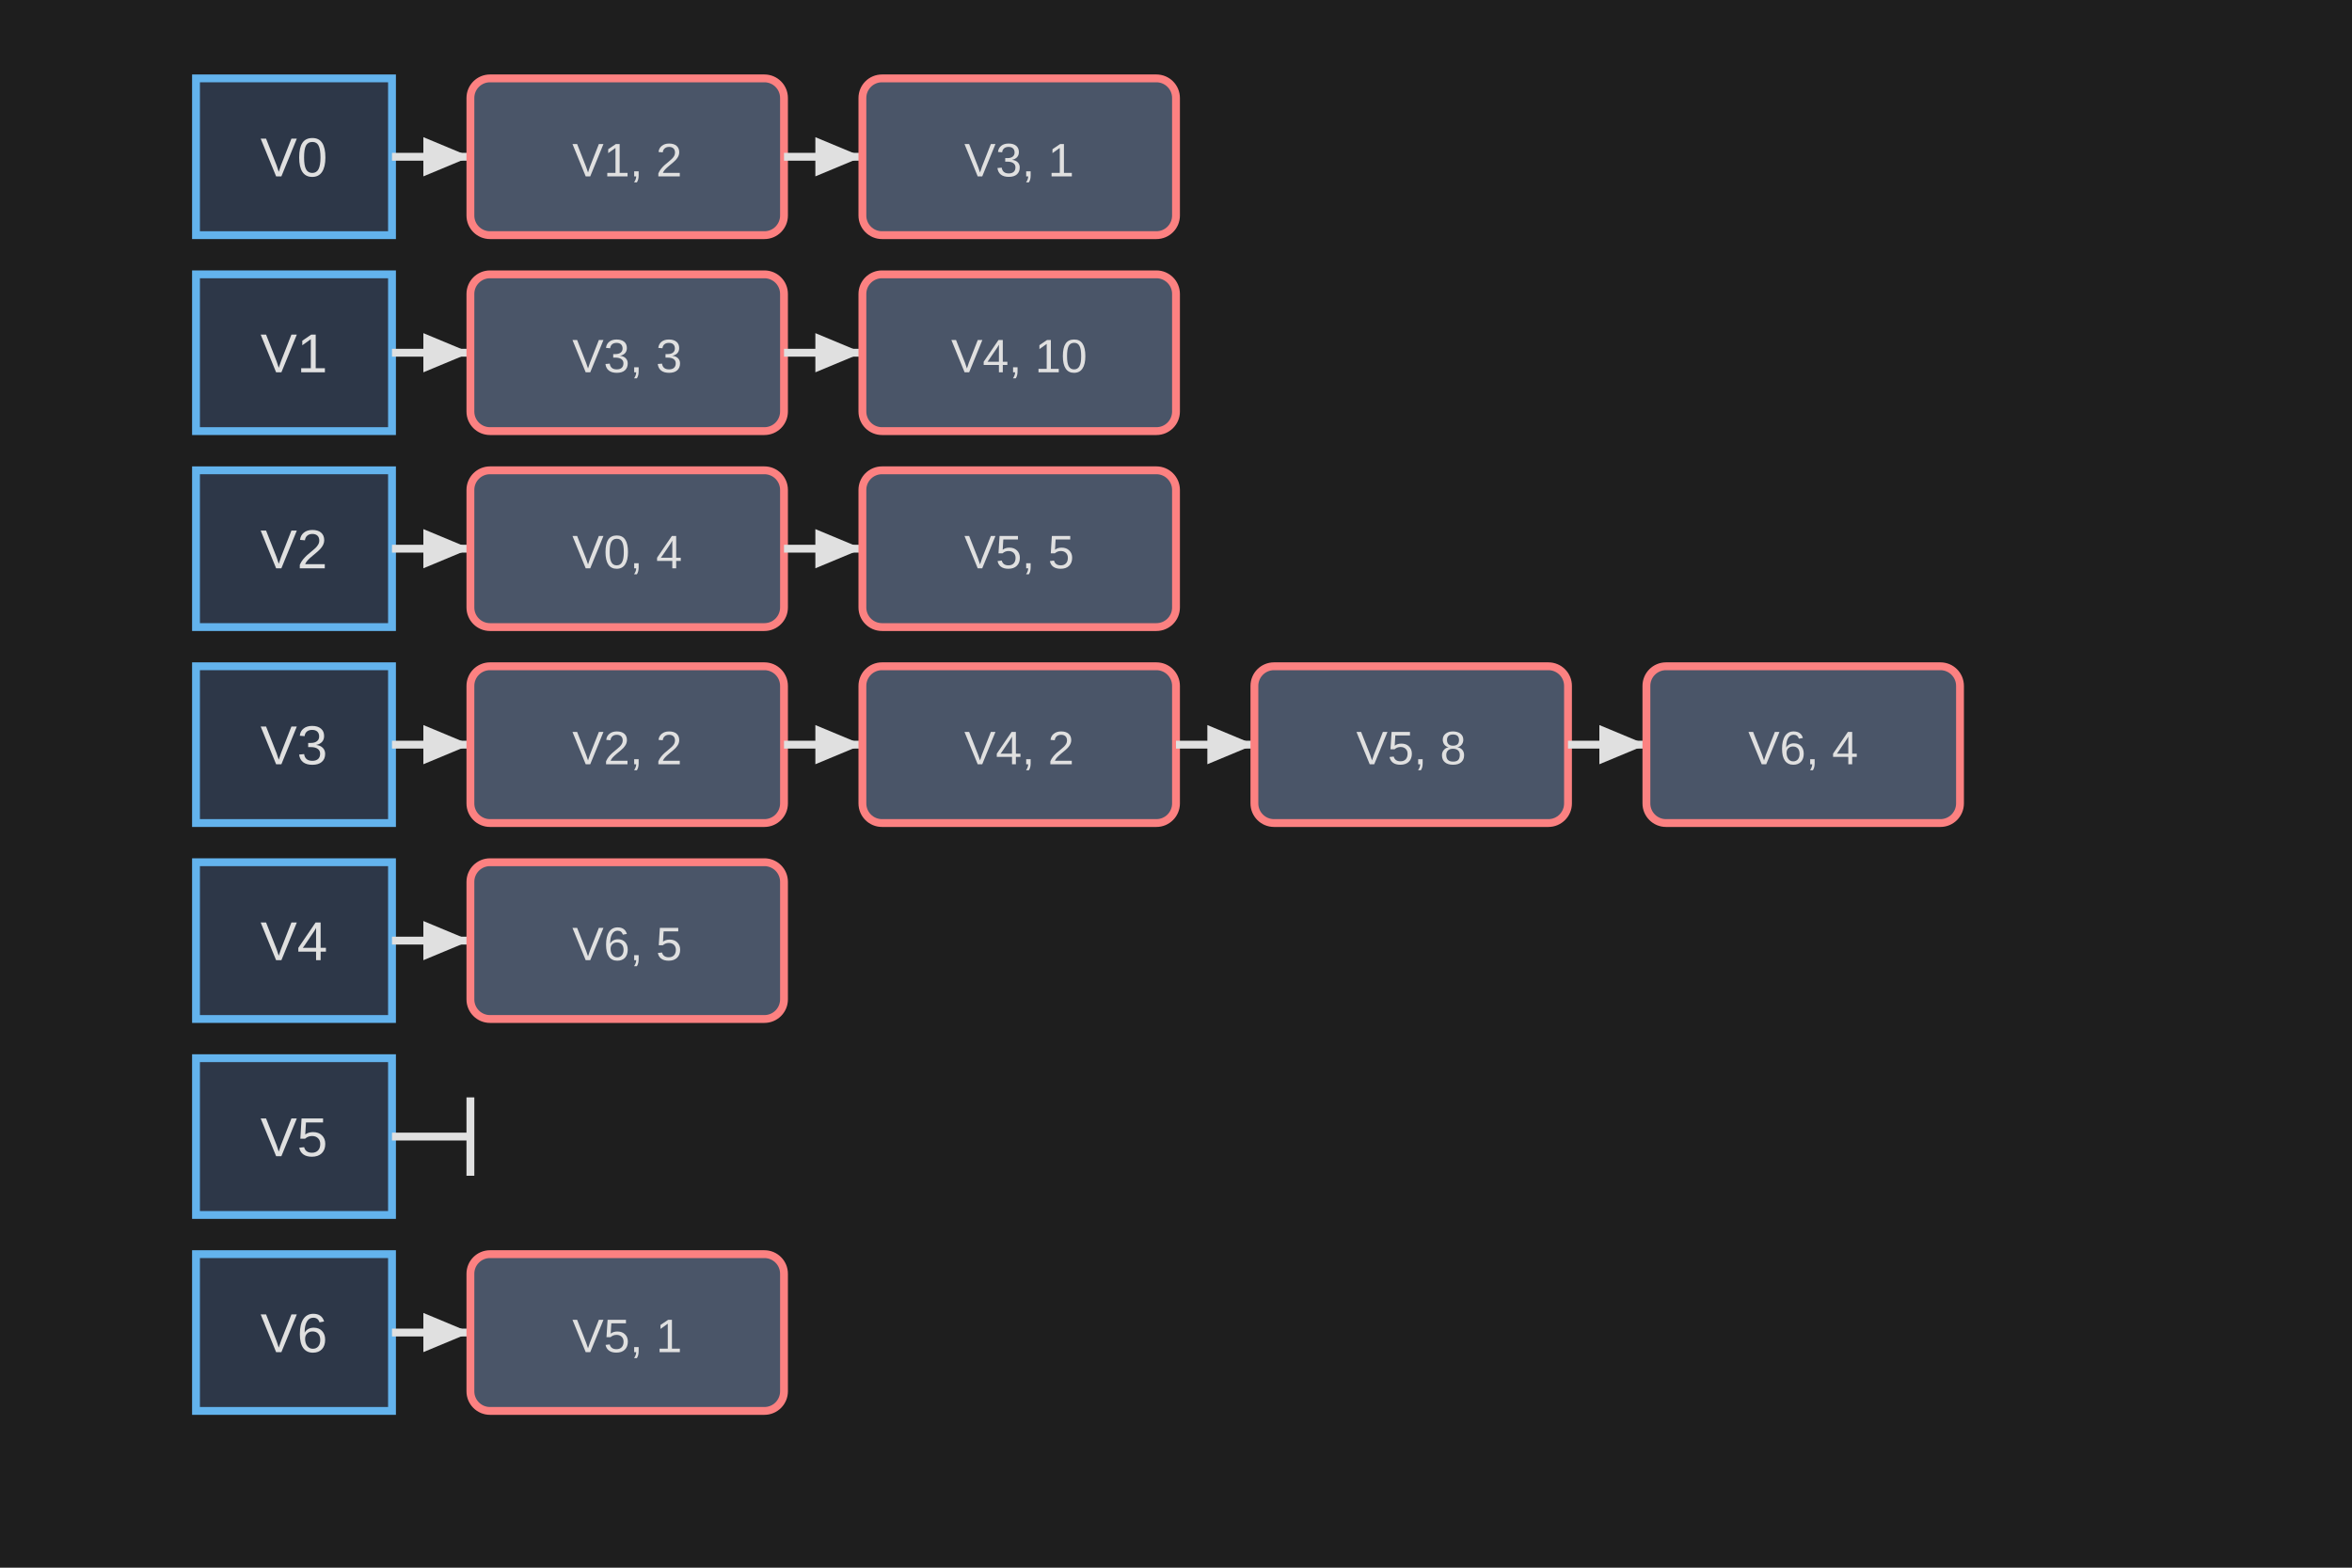
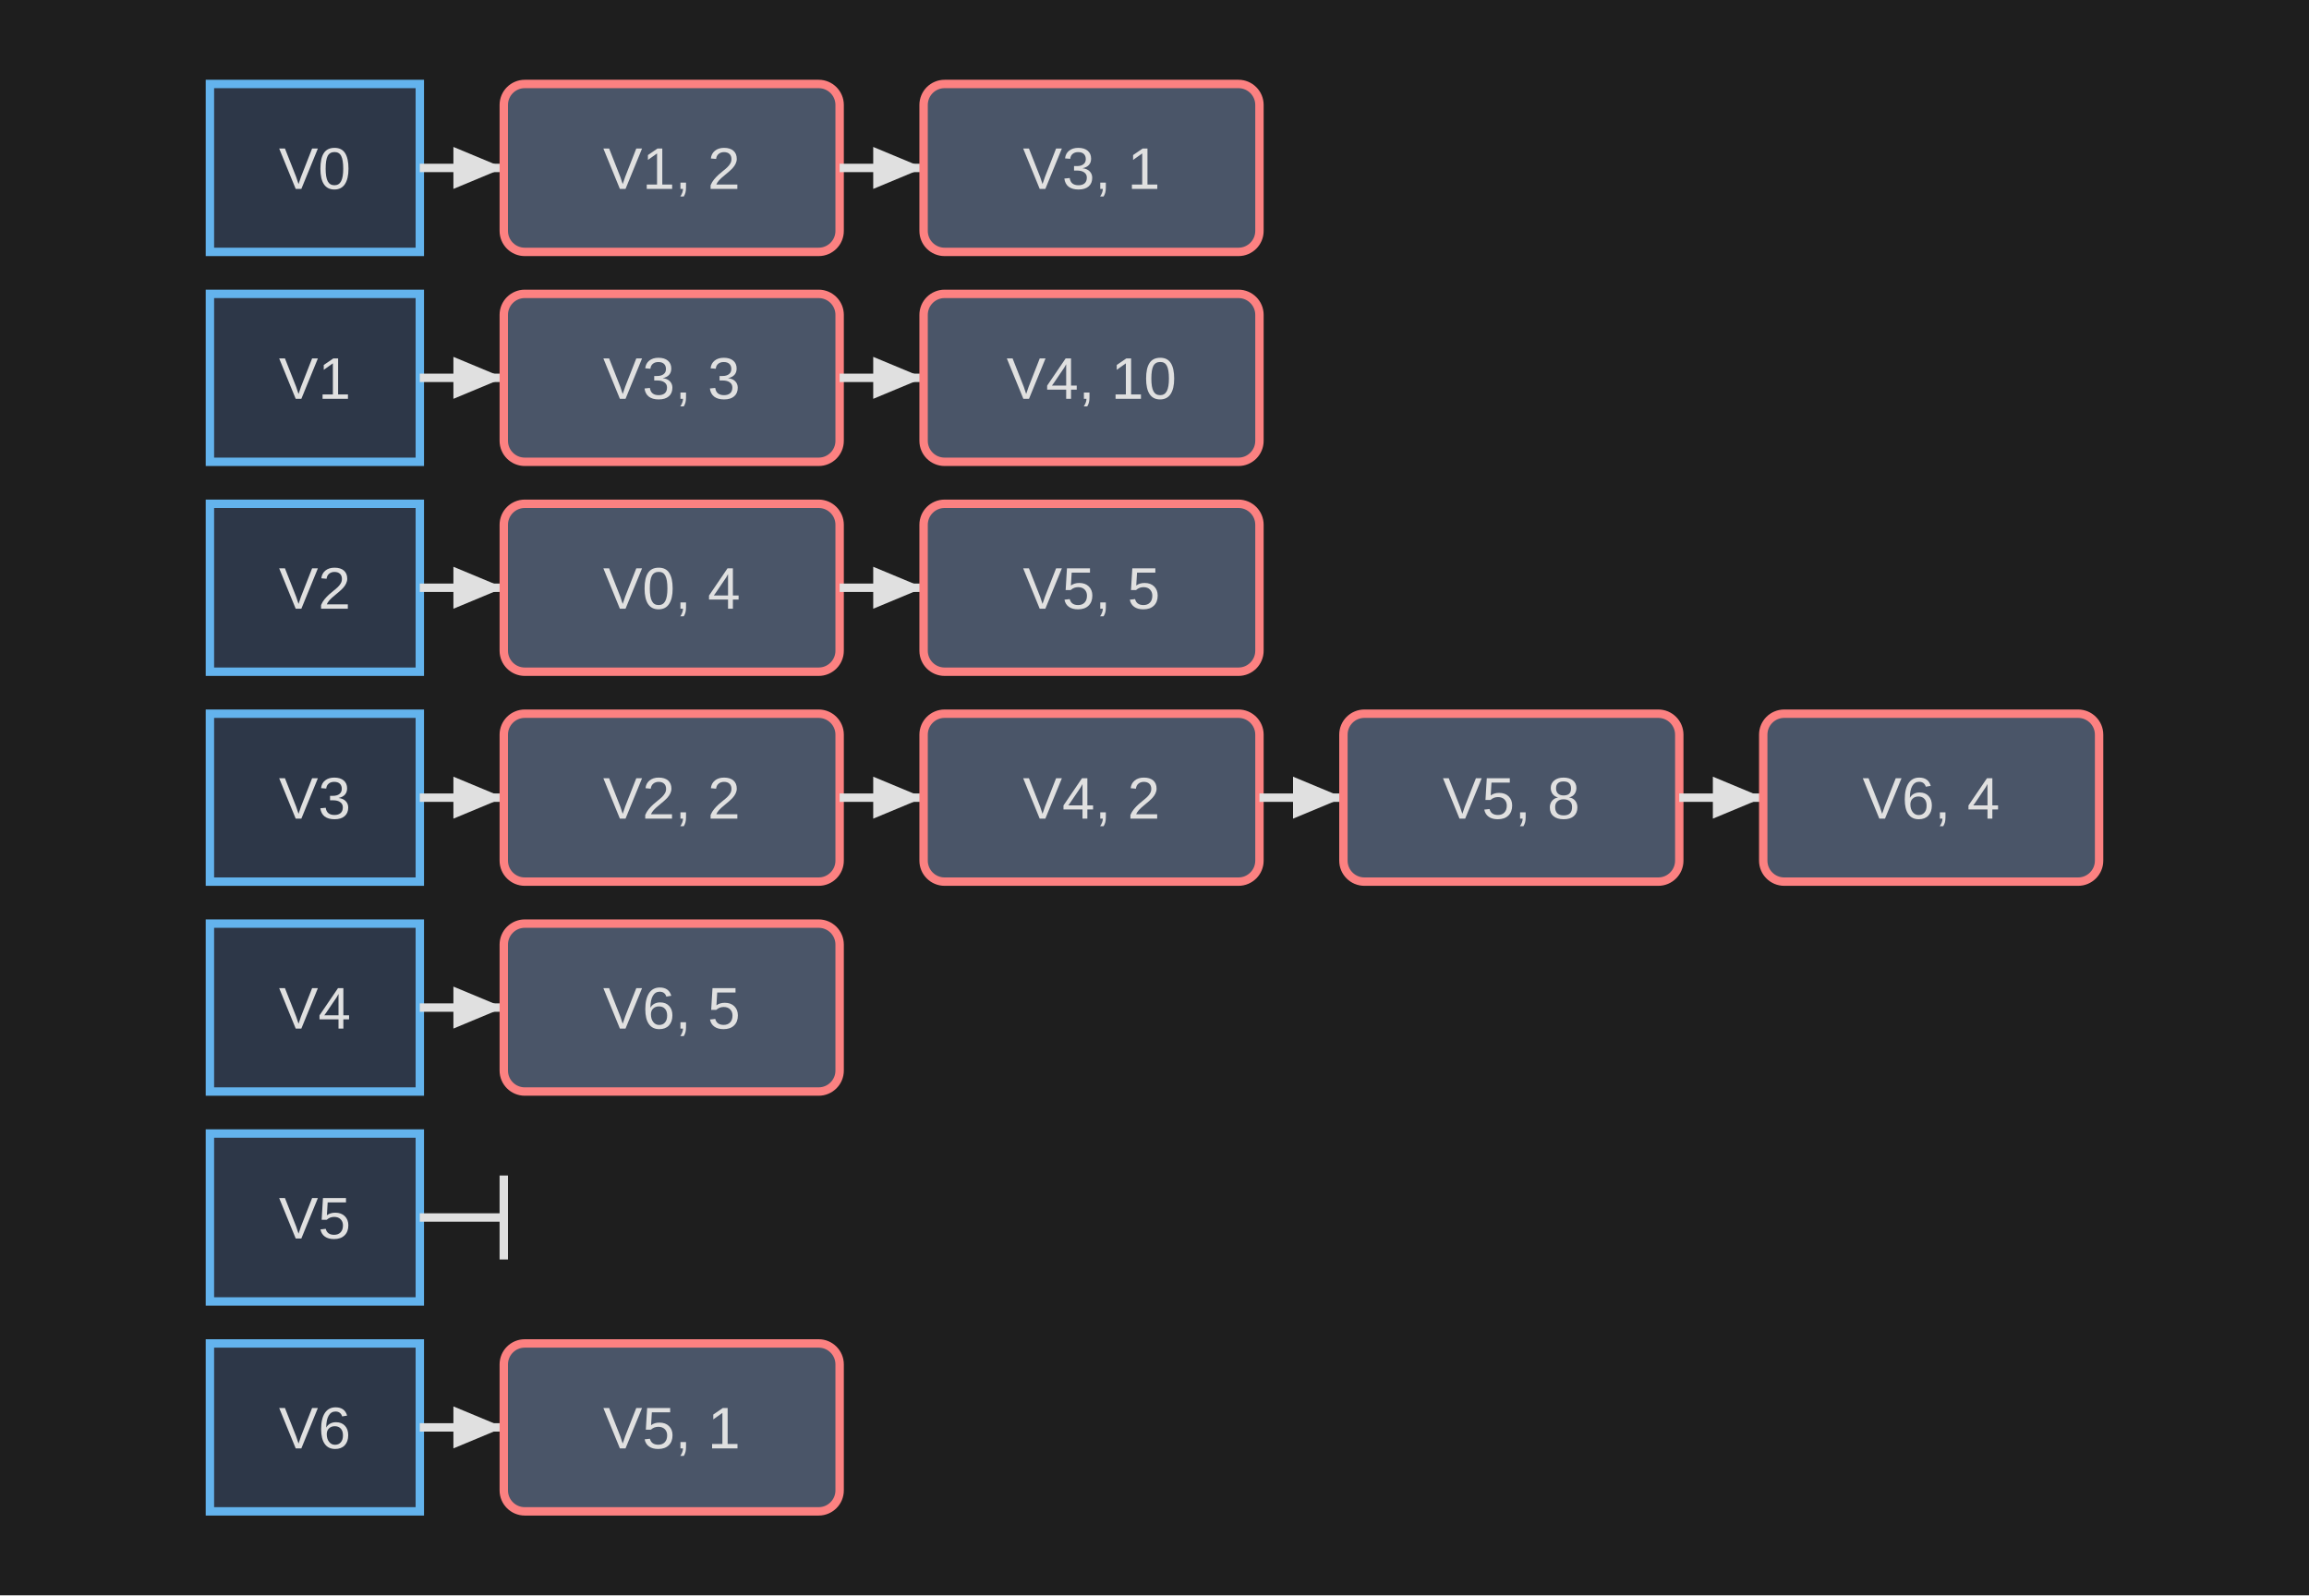
- <svg xmlns="http://www.w3.org/2000/svg" viewBox="0 0 600 400">
-   <rect width="600" height="400" fill="#1e1e1e" />
+ <svg xmlns="http://www.w3.org/2000/svg" viewBox="0 0 550 380">
+   <rect width="100%" height="100%" class="background" />
  <defs>
+     <style>
+       .edge { fill: none; stroke: #e0e0e0; stroke-width: 2; }
+       .weight-text { fill: #e0e0e0; font-weight: bold; font-family: Arial; font-size: 14px; }
+       .node-text { fill: #e0e0e0; font-family: Arial; font-size: 14px; }
+       .variable-node { fill: #2d3748; stroke: #63b3ed; stroke-width: 2; }
+       .value-node { fill: #4a5568; stroke: #fc8181; stroke-width: 2; }
+       .highlight-edge { stroke: #ef6c00; stroke-width: 2; }
+       .highlight-text { fill: #ef6c00; font-weight: bold; font-family: Arial; font-size: 14px; }
+       .background { fill: #1e1e1e; }
+     </style>
    <marker id="arrowhead" markerWidth="6" markerHeight="5" refX="6" refY="2.5" orient="auto">
      <polygon points="0 0, 6 2.5, 0 5" fill="#e0e0e0" />
    </marker>
  </defs>
  <g transform="translate(50, 20)">
-     <rect x="0" y="0" width="50" height="40" fill="#2d3748" stroke="#63b3ed" stroke-width="2" />
-     <text x="25" y="25" font-family="Arial" font-size="14" fill="#e0e0e0" text-anchor="middle">V0</text>
-     <rect x="0" y="50" width="50" height="40" fill="#2d3748" stroke="#63b3ed" stroke-width="2" />
-     <text x="25" y="75" font-family="Arial" font-size="14" fill="#e0e0e0" text-anchor="middle">V1</text>
-     <rect x="0" y="100" width="50" height="40" fill="#2d3748" stroke="#63b3ed" stroke-width="2" />
-     <text x="25" y="125" font-family="Arial" font-size="14" fill="#e0e0e0" text-anchor="middle">V2</text>
-     <rect x="0" y="150" width="50" height="40" fill="#2d3748" stroke="#63b3ed" stroke-width="2" />
-     <text x="25" y="175" font-family="Arial" font-size="14" fill="#e0e0e0" text-anchor="middle">V3</text>
-     <rect x="0" y="200" width="50" height="40" fill="#2d3748" stroke="#63b3ed" stroke-width="2" />
-     <text x="25" y="225" font-family="Arial" font-size="14" fill="#e0e0e0" text-anchor="middle">V4</text>
-     <rect x="0" y="250" width="50" height="40" fill="#2d3748" stroke="#63b3ed" stroke-width="2" />
-     <text x="25" y="275" font-family="Arial" font-size="14" fill="#e0e0e0" text-anchor="middle">V5</text>
-     <rect x="0" y="300" width="50" height="40" fill="#2d3748" stroke="#63b3ed" stroke-width="2" />
-     <text x="25" y="325" font-family="Arial" font-size="14" fill="#e0e0e0" text-anchor="middle">V6</text>
+     <rect class="variable-node" x="0" y="0" width="50" height="40" />
+     <text class="node-text" x="25" y="25" text-anchor="middle">V0</text>
+     <rect class="variable-node" x="0" y="50" width="50" height="40" />
+     <text class="node-text" x="25" y="75" text-anchor="middle">V1</text>
+     <rect class="variable-node" x="0" y="100" width="50" height="40" />
+     <text class="node-text" x="25" y="125" text-anchor="middle">V2</text>
+     <rect class="variable-node" x="0" y="150" width="50" height="40" />
+     <text class="node-text" x="25" y="175" text-anchor="middle">V3</text>
+     <rect class="variable-node" x="0" y="200" width="50" height="40" />
+     <text class="node-text" x="25" y="225" text-anchor="middle">V4</text>
+     <rect class="variable-node" x="0" y="250" width="50" height="40" />
+     <text class="node-text" x="25" y="275" text-anchor="middle">V5</text>
+     <rect class="variable-node" x="0" y="300" width="50" height="40" />
+     <text class="node-text" x="25" y="325" text-anchor="middle">V6</text>
  </g>
  <g transform="translate(120, 20)">
-     <line x1="-20" y1="20" x2="0" y2="20" stroke="#e0e0e0" stroke-width="2" marker-end="url(#arrowhead)" />
-     <rect x="0" y="0" width="80" height="40" rx="5" fill="#4a5568" stroke="#fc8181" stroke-width="2" />
-     <text x="40" y="25" font-family="Arial" font-size="12" fill="#e0e0e0" text-anchor="middle">V1, 2</text>
-     <line x1="80" y1="20" x2="100" y2="20" stroke="#e0e0e0" stroke-width="2" marker-end="url(#arrowhead)" />
-     <rect x="100" y="0" width="80" height="40" rx="5" fill="#4a5568" stroke="#fc8181" stroke-width="2" />
-     <text x="140" y="25" font-family="Arial" font-size="12" fill="#e0e0e0" text-anchor="middle">V3, 1</text>
+     <line class="edge" x1="-20" y1="20" x2="0" y2="20" marker-end="url(#arrowhead)" />
+     <rect class="value-node" x="0" y="0" width="80" height="40" rx="5" />
+     <text class="node-text" x="40" y="25" text-anchor="middle">V1, 2</text>
+     <line class="edge" x1="80" y1="20" x2="100" y2="20" marker-end="url(#arrowhead)" />
+     <rect class="value-node" x="100" y="0" width="80" height="40" rx="5" />
+     <text class="node-text" x="140" y="25" text-anchor="middle">V3, 1</text>
  </g>
  <g transform="translate(120, 70)">
-     <line x1="-20" y1="20" x2="0" y2="20" stroke="#e0e0e0" stroke-width="2" marker-end="url(#arrowhead)" />
-     <rect x="0" y="0" width="80" height="40" rx="5" fill="#4a5568" stroke="#fc8181" stroke-width="2" />
-     <text x="40" y="25" font-family="Arial" font-size="12" fill="#e0e0e0" text-anchor="middle">V3, 3</text>
-     <line x1="80" y1="20" x2="100" y2="20" stroke="#e0e0e0" stroke-width="2" marker-end="url(#arrowhead)" />
-     <rect x="100" y="0" width="80" height="40" rx="5" fill="#4a5568" stroke="#fc8181" stroke-width="2" />
-     <text x="140" y="25" font-family="Arial" font-size="12" fill="#e0e0e0" text-anchor="middle">V4, 10</text>
+     <line class="edge" x1="-20" y1="20" x2="0" y2="20" marker-end="url(#arrowhead)" />
+     <rect class="value-node" x="0" y="0" width="80" height="40" rx="5" />
+     <text class="node-text" x="40" y="25" text-anchor="middle">V3, 3</text>
+     <line class="edge" x1="80" y1="20" x2="100" y2="20" marker-end="url(#arrowhead)" />
+     <rect class="value-node" x="100" y="0" width="80" height="40" rx="5" />
+     <text class="node-text" x="140" y="25" text-anchor="middle">V4, 10</text>
  </g>
  <g transform="translate(120, 120)">
-     <line x1="-20" y1="20" x2="0" y2="20" stroke="#e0e0e0" stroke-width="2" marker-end="url(#arrowhead)" />
-     <rect x="0" y="0" width="80" height="40" rx="5" fill="#4a5568" stroke="#fc8181" stroke-width="2" />
-     <text x="40" y="25" font-family="Arial" font-size="12" fill="#e0e0e0" text-anchor="middle">V0, 4</text>
-     <line x1="80" y1="20" x2="100" y2="20" stroke="#e0e0e0" stroke-width="2" marker-end="url(#arrowhead)" />
-     <rect x="100" y="0" width="80" height="40" rx="5" fill="#4a5568" stroke="#fc8181" stroke-width="2" />
-     <text x="140" y="25" font-family="Arial" font-size="12" fill="#e0e0e0" text-anchor="middle">V5, 5</text>
+     <line class="edge" x1="-20" y1="20" x2="0" y2="20" marker-end="url(#arrowhead)" />
+     <rect class="value-node" x="0" y="0" width="80" height="40" rx="5" />
+     <text class="node-text" x="40" y="25" text-anchor="middle">V0, 4</text>
+     <line class="edge" x1="80" y1="20" x2="100" y2="20" marker-end="url(#arrowhead)" />
+     <rect class="value-node" x="100" y="0" width="80" height="40" rx="5" />
+     <text class="node-text" x="140" y="25" text-anchor="middle">V5, 5</text>
  </g>
  <g transform="translate(120, 170)">
-     <line x1="-20" y1="20" x2="0" y2="20" stroke="#e0e0e0" stroke-width="2" marker-end="url(#arrowhead)" />
-     <rect x="0" y="0" width="80" height="40" rx="5" fill="#4a5568" stroke="#fc8181" stroke-width="2" />
-     <text x="40" y="25" font-family="Arial" font-size="12" fill="#e0e0e0" text-anchor="middle">V2, 2</text>
-     <line x1="80" y1="20" x2="100" y2="20" stroke="#e0e0e0" stroke-width="2" marker-end="url(#arrowhead)" />
-     <rect x="100" y="0" width="80" height="40" rx="5" fill="#4a5568" stroke="#fc8181" stroke-width="2" />
-     <text x="140" y="25" font-family="Arial" font-size="12" fill="#e0e0e0" text-anchor="middle">V4, 2</text>
-     <line x1="180" y1="20" x2="200" y2="20" stroke="#e0e0e0" stroke-width="2" marker-end="url(#arrowhead)" />
-     <rect x="200" y="0" width="80" height="40" rx="5" fill="#4a5568" stroke="#fc8181" stroke-width="2" />
-     <text x="240" y="25" font-family="Arial" font-size="12" fill="#e0e0e0" text-anchor="middle">V5, 8</text>
-     <line x1="280" y1="20" x2="300" y2="20" stroke="#e0e0e0" stroke-width="2" marker-end="url(#arrowhead)" />
-     <rect x="300" y="0" width="80" height="40" rx="5" fill="#4a5568" stroke="#fc8181" stroke-width="2" />
-     <text x="340" y="25" font-family="Arial" font-size="12" fill="#e0e0e0" text-anchor="middle">V6, 4</text>
+     <line class="edge" x1="-20" y1="20" x2="0" y2="20" marker-end="url(#arrowhead)" />
+     <rect class="value-node" x="0" y="0" width="80" height="40" rx="5" />
+     <text class="node-text" x="40" y="25" text-anchor="middle">V2, 2</text>
+     <line class="edge" x1="80" y1="20" x2="100" y2="20" marker-end="url(#arrowhead)" />
+     <rect class="value-node" x="100" y="0" width="80" height="40" rx="5" />
+     <text class="node-text" x="140" y="25" text-anchor="middle">V4, 2</text>
+     <line class="edge" x1="180" y1="20" x2="200" y2="20" marker-end="url(#arrowhead)" />
+     <rect class="value-node" x="200" y="0" width="80" height="40" rx="5" />
+     <text class="node-text" x="240" y="25" text-anchor="middle">V5, 8</text>
+     <line class="edge" x1="280" y1="20" x2="300" y2="20" marker-end="url(#arrowhead)" />
+     <rect class="value-node" x="300" y="0" width="80" height="40" rx="5" />
+     <text class="node-text" x="340" y="25" text-anchor="middle">V6, 4</text>
  </g>
  <g transform="translate(120, 220)">
-     <line x1="-20" y1="20" x2="0" y2="20" stroke="#e0e0e0" stroke-width="2" marker-end="url(#arrowhead)" />
-     <rect x="0" y="0" width="80" height="40" rx="5" fill="#4a5568" stroke="#fc8181" stroke-width="2" />
-     <text x="40" y="25" font-family="Arial" font-size="12" fill="#e0e0e0" text-anchor="middle">V6, 5</text>
+     <line class="edge" x1="-20" y1="20" x2="0" y2="20" marker-end="url(#arrowhead)" />
+     <rect class="value-node" x="0" y="0" width="80" height="40" rx="5" />
+     <text class="node-text" x="40" y="25" text-anchor="middle">V6, 5</text>
  </g>
  <g transform="translate(120, 270)">
-     <line x1="-20" y1="20" x2="0" y2="20" stroke="#e0e0e0" stroke-width="2" />
-     <line x1="0" y1="10" x2="0" y2="30" stroke="#e0e0e0" stroke-width="2" />
+     <line class="edge" x1="-20" y1="20" x2="0" y2="20" />
+     <line class="edge" x1="0" y1="10" x2="0" y2="30" />
  </g>
  <g transform="translate(120, 320)">
-     <line x1="-20" y1="20" x2="0" y2="20" stroke="#e0e0e0" stroke-width="2" marker-end="url(#arrowhead)" />
-     <rect x="0" y="0" width="80" height="40" rx="5" fill="#4a5568" stroke="#fc8181" stroke-width="2" />
-     <text x="40" y="25" font-family="Arial" font-size="12" fill="#e0e0e0" text-anchor="middle">V5, 1</text>
+     <line class="edge" x1="-20" y1="20" x2="0" y2="20" marker-end="url(#arrowhead)" />
+     <rect class="value-node" x="0" y="0" width="80" height="40" rx="5" />
+     <text class="node-text" x="40" y="25" text-anchor="middle">V5, 1</text>
  </g>
</svg>
